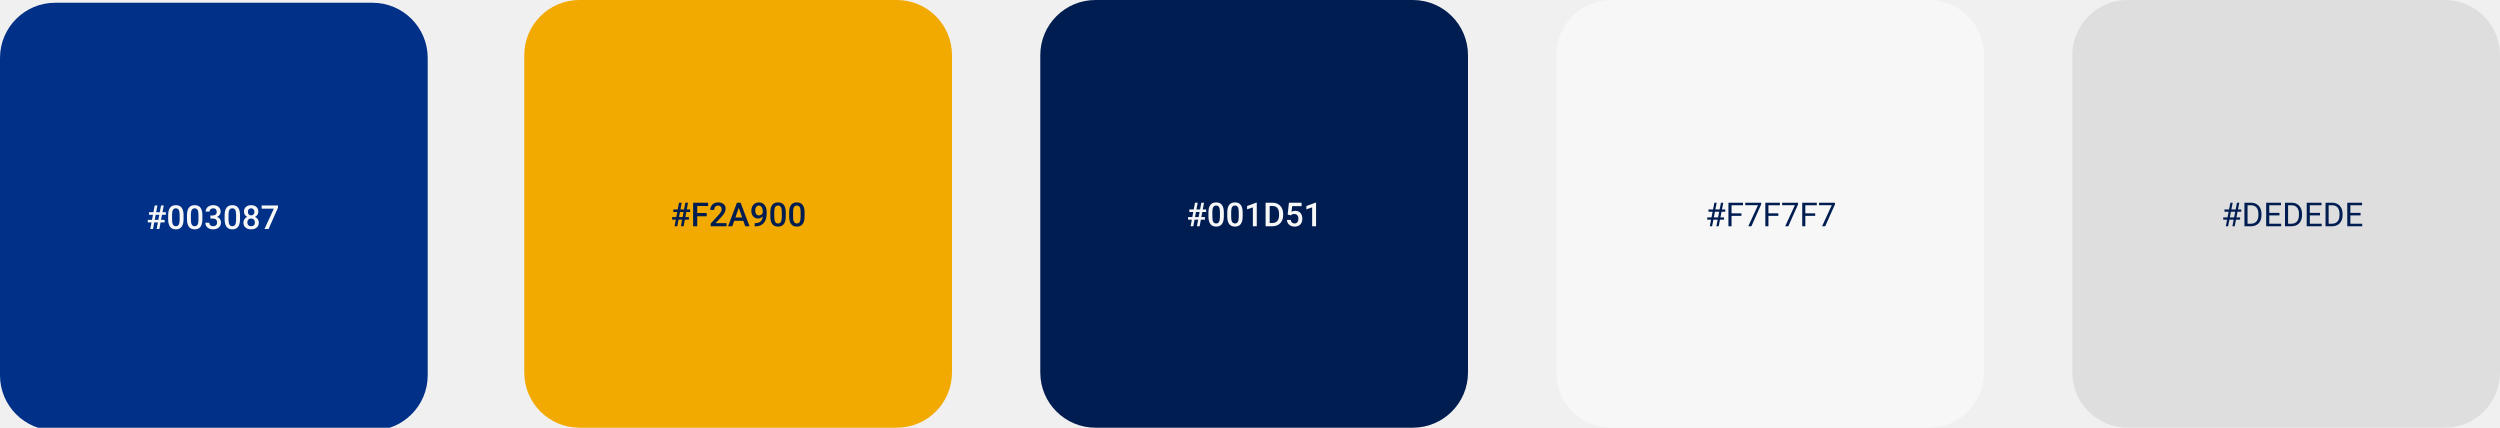
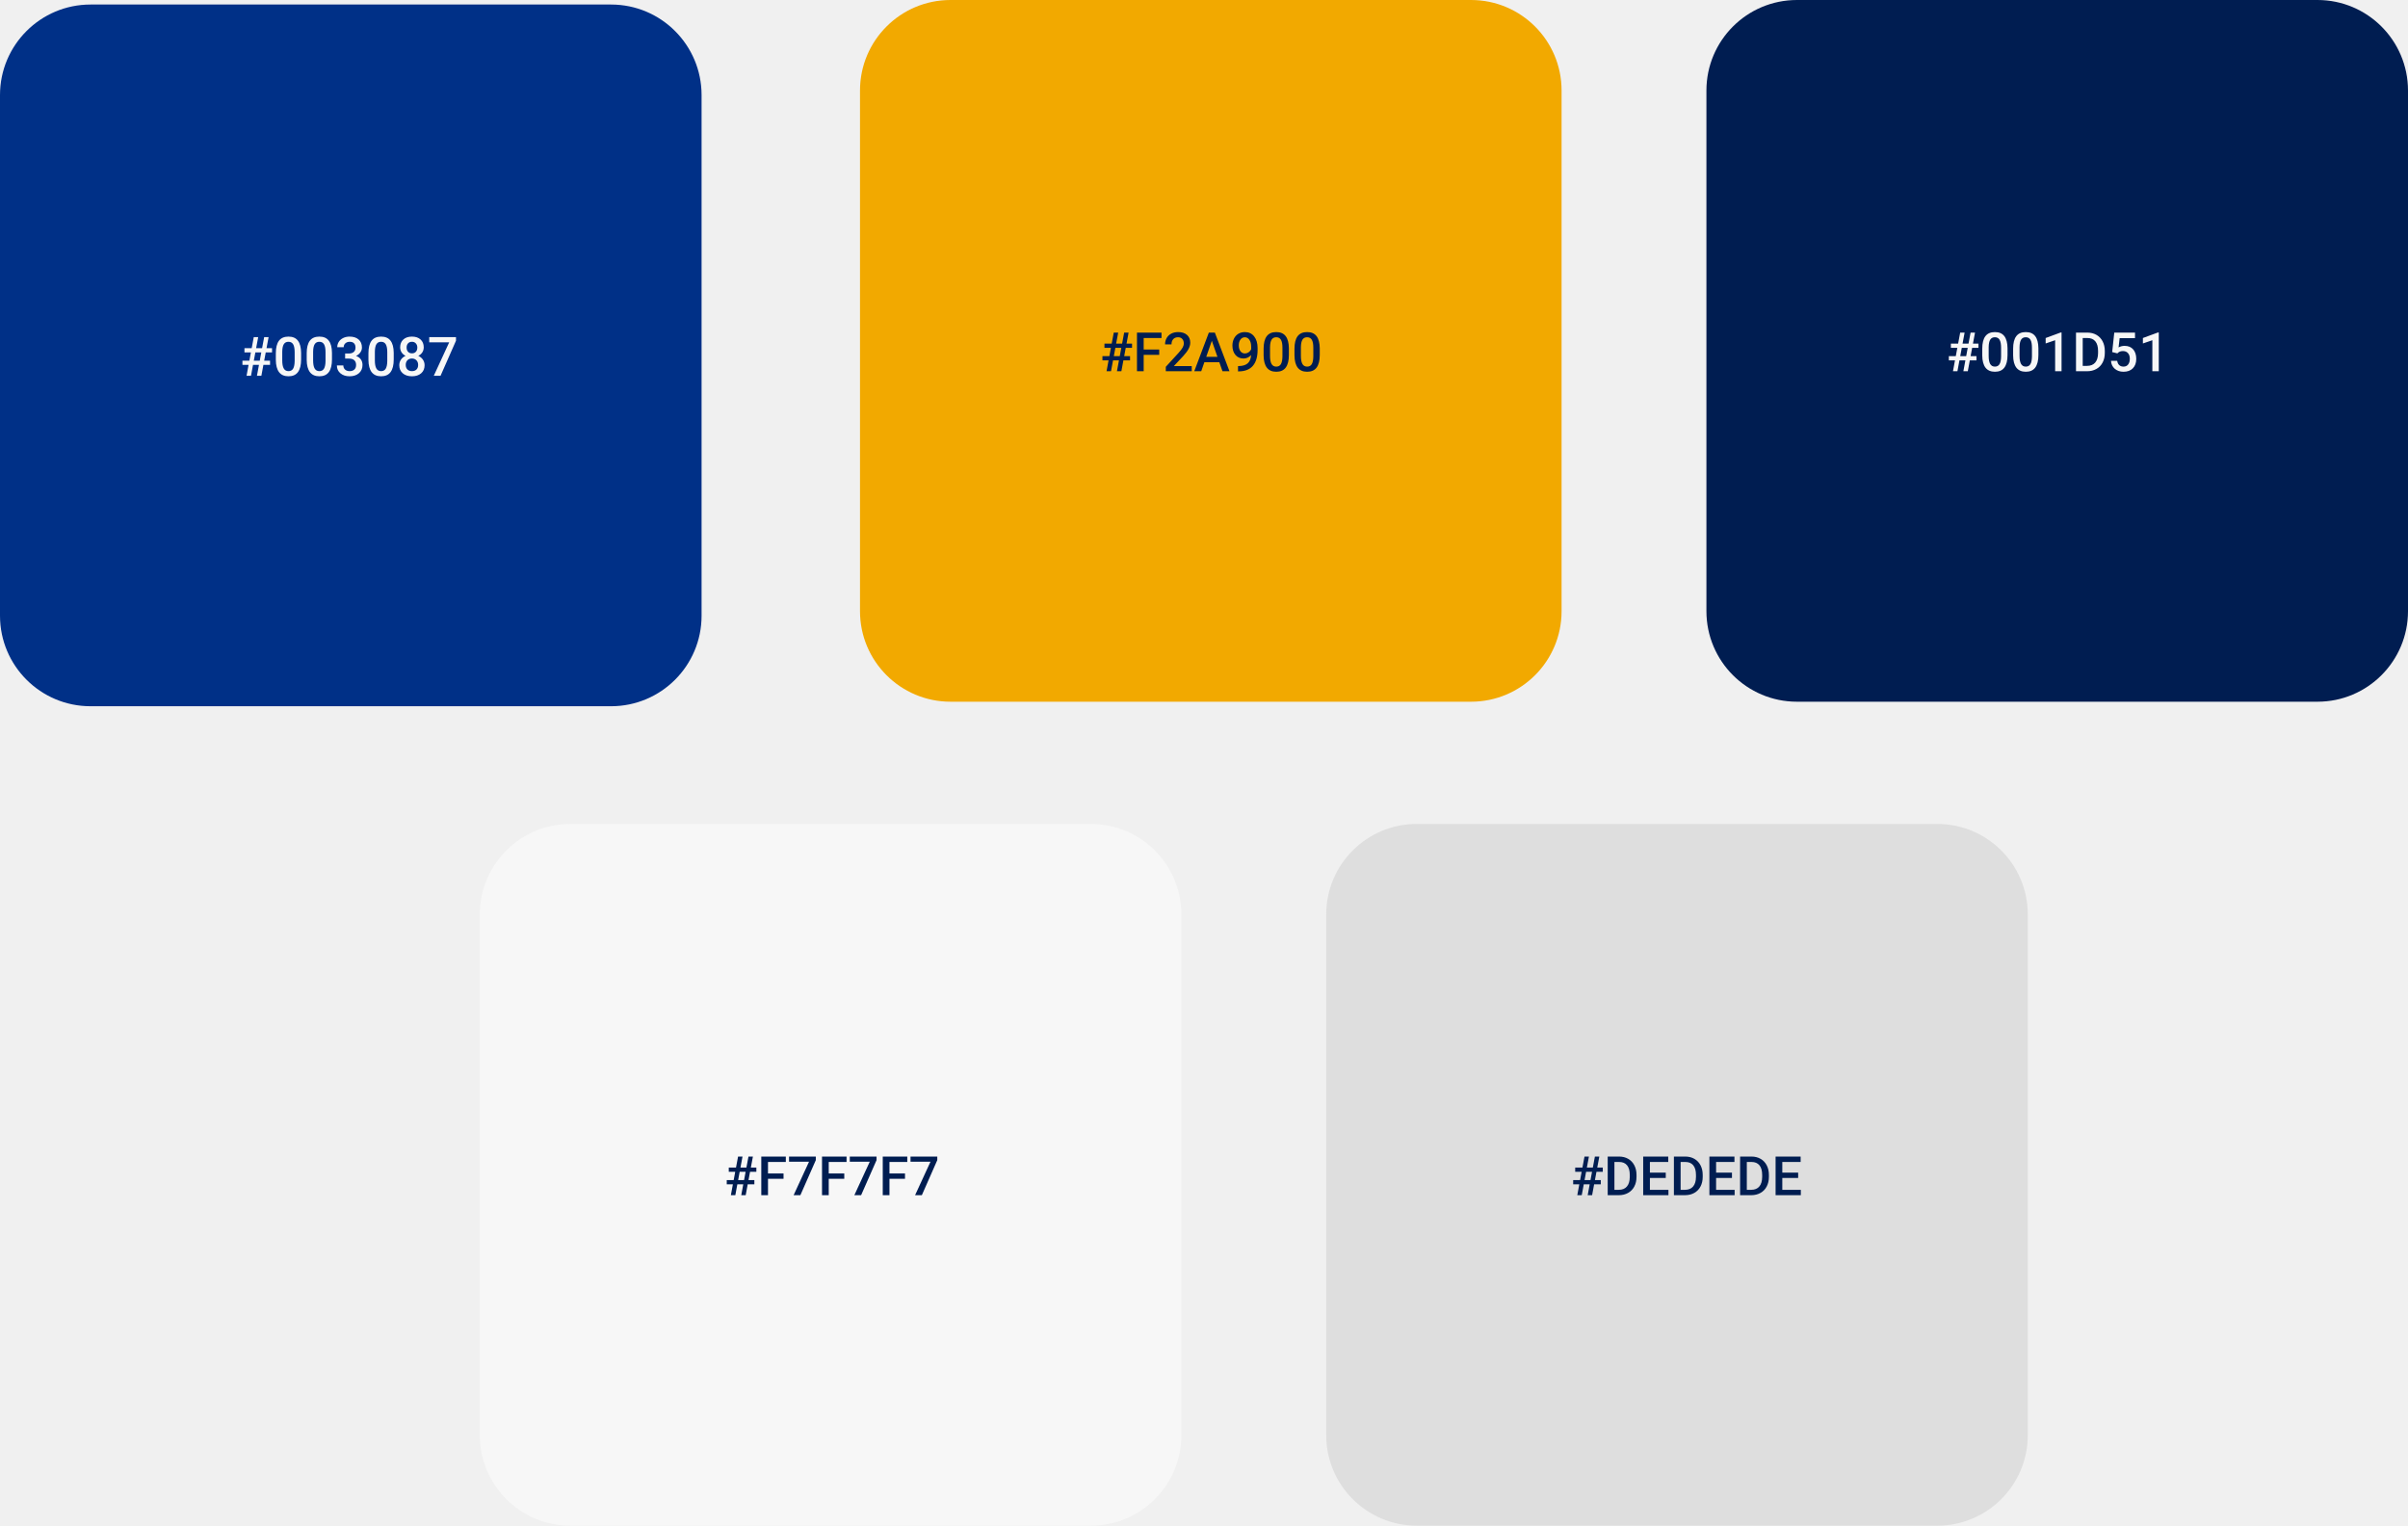
- <svg xmlns="http://www.w3.org/2000/svg" width="906" height="155" viewBox="0 0 906 155" fill="none">
-   <g clip-path="url(#clip0)">
-     <rect x="564" width="155" height="155" rx="20" fill="#F7F7F7" />
-     <rect y="1" width="155" height="155" rx="20" fill="#003087" />
-     <rect x="751" width="155" height="155" rx="20" fill="#DEDEDE" />
-     <rect x="190" width="155" height="155" rx="20" fill="#F2A900" />
-     <rect x="377" width="155" height="155" rx="20" fill="#001D51" />
-     <path d="M247.213 79.598H245.9L245.455 82H244.471L244.916 79.598H243.562V78.672H245.092L245.432 76.838H244.008V75.906H245.607L246.064 73.469H247.043L246.586 75.906H247.904L248.361 73.469H249.34L248.883 75.906H250.102V76.838H248.707L248.367 78.672H249.662V79.598H248.191L247.746 82H246.768L247.213 79.598ZM246.076 78.672H247.389L247.729 76.838H246.416L246.076 78.672ZM256.107 78.385H252.674V82H251.191V73.469H256.611V74.664H252.674V77.201H256.107V78.385ZM263.297 82H257.561V81.022L260.402 77.922C260.812 77.465 261.104 77.084 261.275 76.779C261.451 76.471 261.539 76.162 261.539 75.853C261.539 75.447 261.424 75.119 261.193 74.869C260.967 74.619 260.66 74.494 260.273 74.494C259.812 74.494 259.455 74.635 259.201 74.916C258.947 75.197 258.82 75.582 258.82 76.07H257.396C257.396 75.551 257.514 75.084 257.748 74.67C257.986 74.252 258.324 73.928 258.762 73.697C259.203 73.467 259.711 73.352 260.285 73.352C261.113 73.352 261.766 73.561 262.242 73.978C262.723 74.393 262.963 74.967 262.963 75.701C262.963 76.127 262.842 76.574 262.6 77.043C262.361 77.508 261.969 78.037 261.422 78.631L259.336 80.863H263.297V82ZM269.385 80.014H266.08L265.389 82H263.848L267.07 73.469H268.4L271.629 82H270.082L269.385 80.014ZM266.496 78.818H268.969L267.732 75.279L266.496 78.818ZM276.41 78.432C275.934 78.936 275.377 79.188 274.74 79.188C273.99 79.188 273.393 78.926 272.947 78.402C272.502 77.875 272.279 77.184 272.279 76.328C272.279 75.766 272.393 75.256 272.619 74.799C272.846 74.342 273.168 73.986 273.586 73.732C274.004 73.478 274.488 73.352 275.039 73.352C275.898 73.352 276.58 73.672 277.084 74.312C277.588 74.953 277.84 75.811 277.84 76.885V77.283C277.84 78.822 277.492 79.996 276.797 80.805C276.102 81.613 275.064 82.023 273.686 82.035H273.516V80.857H273.721C274.561 80.846 275.205 80.644 275.654 80.254C276.104 79.859 276.355 79.252 276.41 78.432ZM275.039 78.074C275.324 78.074 275.592 77.992 275.842 77.828C276.092 77.664 276.285 77.438 276.422 77.148V76.592C276.422 75.963 276.293 75.457 276.035 75.074C275.777 74.691 275.443 74.5 275.033 74.5C274.623 74.5 274.295 74.67 274.049 75.01C273.807 75.346 273.686 75.772 273.686 76.287C273.686 76.822 273.809 77.254 274.055 77.582C274.301 77.91 274.629 78.074 275.039 78.074ZM284.754 78.408C284.754 79.635 284.523 80.561 284.062 81.186C283.605 81.807 282.908 82.117 281.971 82.117C281.049 82.117 280.354 81.814 279.885 81.209C279.42 80.6 279.182 79.699 279.17 78.508V77.031C279.17 75.805 279.398 74.885 279.855 74.272C280.316 73.658 281.018 73.352 281.959 73.352C282.893 73.352 283.588 73.65 284.045 74.248C284.506 74.846 284.742 75.74 284.754 76.932V78.408ZM283.33 76.814C283.33 76.014 283.221 75.428 283.002 75.057C282.783 74.682 282.436 74.494 281.959 74.494C281.494 74.494 281.152 74.672 280.934 75.027C280.715 75.379 280.6 75.93 280.588 76.68V78.613C280.588 79.41 280.699 80.004 280.922 80.394C281.145 80.785 281.494 80.981 281.971 80.981C282.428 80.981 282.766 80.801 282.984 80.441C283.203 80.078 283.318 79.512 283.33 78.742V76.814ZM291.574 78.408C291.574 79.635 291.344 80.561 290.883 81.186C290.426 81.807 289.729 82.117 288.791 82.117C287.869 82.117 287.174 81.814 286.705 81.209C286.24 80.6 286.002 79.699 285.99 78.508V77.031C285.99 75.805 286.219 74.885 286.676 74.272C287.137 73.658 287.838 73.352 288.779 73.352C289.713 73.352 290.408 73.65 290.865 74.248C291.326 74.846 291.562 75.74 291.574 76.932V78.408ZM290.15 76.814C290.15 76.014 290.041 75.428 289.822 75.057C289.604 74.682 289.256 74.494 288.779 74.494C288.314 74.494 287.973 74.672 287.754 75.027C287.535 75.379 287.42 75.93 287.408 76.68V78.613C287.408 79.41 287.52 80.004 287.742 80.394C287.965 80.785 288.314 80.981 288.791 80.981C289.248 80.981 289.586 80.801 289.805 80.441C290.023 80.078 290.139 79.512 290.15 78.742V76.814Z" fill="#001D51" />
-     <path d="M434.213 79.598H432.9L432.455 82H431.471L431.916 79.598H430.562V78.672H432.092L432.432 76.838H431.008V75.906H432.607L433.064 73.469H434.043L433.586 75.906H434.904L435.361 73.469H436.34L435.883 75.906H437.102V76.838H435.707L435.367 78.672H436.662V79.598H435.191L434.746 82H433.768L434.213 79.598ZM433.076 78.672H434.389L434.729 76.838H433.416L433.076 78.672ZM443.523 78.408C443.523 79.635 443.293 80.561 442.832 81.186C442.375 81.807 441.678 82.117 440.74 82.117C439.818 82.117 439.123 81.814 438.654 81.209C438.189 80.6 437.951 79.699 437.939 78.508V77.031C437.939 75.805 438.168 74.885 438.625 74.272C439.086 73.658 439.787 73.352 440.729 73.352C441.662 73.352 442.357 73.65 442.814 74.248C443.275 74.846 443.512 75.74 443.523 76.932V78.408ZM442.1 76.814C442.1 76.014 441.99 75.428 441.771 75.057C441.553 74.682 441.205 74.494 440.729 74.494C440.264 74.494 439.922 74.672 439.703 75.027C439.484 75.379 439.369 75.93 439.357 76.68V78.613C439.357 79.41 439.469 80.004 439.691 80.394C439.914 80.785 440.264 80.981 440.74 80.981C441.197 80.981 441.535 80.801 441.754 80.441C441.973 80.078 442.088 79.512 442.1 78.742V76.814ZM450.344 78.408C450.344 79.635 450.113 80.561 449.652 81.186C449.195 81.807 448.498 82.117 447.561 82.117C446.639 82.117 445.943 81.814 445.475 81.209C445.01 80.6 444.771 79.699 444.76 78.508V77.031C444.76 75.805 444.988 74.885 445.445 74.272C445.906 73.658 446.607 73.352 447.549 73.352C448.482 73.352 449.178 73.65 449.635 74.248C450.096 74.846 450.332 75.74 450.344 76.932V78.408ZM448.92 76.814C448.92 76.014 448.811 75.428 448.592 75.057C448.373 74.682 448.025 74.494 447.549 74.494C447.084 74.494 446.742 74.672 446.523 75.027C446.305 75.379 446.189 75.93 446.178 76.68V78.613C446.178 79.41 446.289 80.004 446.512 80.394C446.734 80.785 447.084 80.981 447.561 80.981C448.018 80.981 448.355 80.801 448.574 80.441C448.793 80.078 448.908 79.512 448.92 78.742V76.814ZM455.459 82H454.041V75.15L451.949 75.865V74.664L455.277 73.439H455.459V82ZM458.652 82V73.469H461.172C461.926 73.469 462.594 73.637 463.176 73.973C463.762 74.309 464.215 74.785 464.535 75.402C464.855 76.019 465.016 76.727 465.016 77.523V77.951C465.016 78.76 464.854 79.471 464.529 80.084C464.209 80.697 463.75 81.17 463.152 81.502C462.559 81.834 461.877 82 461.107 82H458.652ZM460.135 74.664V80.816H461.102C461.879 80.816 462.475 80.574 462.889 80.09C463.307 79.602 463.52 78.902 463.527 77.992V77.518C463.527 76.592 463.326 75.885 462.924 75.397C462.521 74.908 461.938 74.664 461.172 74.664H460.135ZM466.645 77.769L467.107 73.469H471.689V74.699H468.291L468.057 76.738C468.451 76.512 468.896 76.398 469.393 76.398C470.205 76.398 470.836 76.658 471.285 77.178C471.738 77.697 471.965 78.397 471.965 79.275C471.965 80.143 471.715 80.834 471.215 81.35C470.715 81.861 470.029 82.117 469.158 82.117C468.377 82.117 467.729 81.897 467.213 81.455C466.701 81.01 466.424 80.424 466.381 79.697H467.758C467.812 80.111 467.961 80.43 468.203 80.652C468.445 80.871 468.762 80.981 469.152 80.981C469.59 80.981 469.93 80.824 470.172 80.512C470.418 80.199 470.541 79.773 470.541 79.234C470.541 78.715 470.406 78.305 470.137 78.004C469.867 77.699 469.496 77.547 469.023 77.547C468.766 77.547 468.547 77.582 468.367 77.652C468.188 77.719 467.992 77.852 467.781 78.051L466.645 77.769ZM476.939 82H475.521V75.15L473.43 75.865V74.664L476.758 73.439H476.939V82Z" fill="#F7F7F7" />
-     <path d="M622.482 79.598H620.936L620.467 82H619.629L620.098 79.598H618.697V78.795H620.25L620.654 76.721H619.143V75.906H620.812L621.293 73.469H622.131L621.65 75.906H623.197L623.678 73.469H624.521L624.041 75.906H625.236V76.721H623.883L623.479 78.795H624.797V79.598H623.326L622.857 82H622.014L622.482 79.598ZM621.088 78.795H622.635L623.039 76.721H621.492L621.088 78.795ZM631.09 78.232H627.51V82H626.385V73.469H631.67V74.394H627.51V77.312H631.09V78.232ZM638.244 74.078L634.711 82H633.574L637.096 74.359H632.479V73.469H638.244V74.078ZM644.461 78.232H640.881V82H639.756V73.469H645.041V74.394H640.881V77.312H644.461V78.232ZM651.615 74.078L648.082 82H646.945L650.467 74.359H645.85V73.469H651.615V74.078ZM657.832 78.232H654.252V82H653.127V73.469H658.412V74.394H654.252V77.312H657.832V78.232ZM664.986 74.078L661.453 82H660.316L663.838 74.359H659.221V73.469H664.986V74.078Z" fill="#001D51" />
-     <path d="M809.482 79.598H807.936L807.467 82H806.629L807.098 79.598H805.697V78.795H807.25L807.654 76.721H806.143V75.906H807.812L808.293 73.469H809.131L808.65 75.906H810.197L810.678 73.469H811.521L811.041 75.906H812.236V76.721H810.883L810.479 78.795H811.797V79.598H810.326L809.857 82H809.014L809.482 79.598ZM808.088 78.795H809.635L810.039 76.721H808.492L808.088 78.795ZM813.385 82V73.469H815.793C816.535 73.469 817.191 73.633 817.762 73.961C818.332 74.289 818.771 74.756 819.08 75.361C819.393 75.967 819.551 76.662 819.555 77.447V77.992C819.555 78.797 819.398 79.502 819.086 80.107C818.777 80.713 818.334 81.178 817.756 81.502C817.182 81.826 816.512 81.992 815.746 82H813.385ZM814.51 74.394V81.08H815.693C816.561 81.08 817.234 80.811 817.715 80.272C818.199 79.732 818.441 78.965 818.441 77.969V77.471C818.441 76.502 818.213 75.75 817.756 75.215C817.303 74.676 816.658 74.402 815.822 74.394H814.51ZM826.082 78.057H822.385V81.08H826.68V82H821.26V73.469H826.621V74.394H822.385V77.137H826.082V78.057ZM828.08 82V73.469H830.488C831.23 73.469 831.887 73.633 832.457 73.961C833.027 74.289 833.467 74.756 833.775 75.361C834.088 75.967 834.246 76.662 834.25 77.447V77.992C834.25 78.797 834.094 79.502 833.781 80.107C833.473 80.713 833.029 81.178 832.451 81.502C831.877 81.826 831.207 81.992 830.441 82H828.08ZM829.205 74.394V81.08H830.389C831.256 81.08 831.93 80.811 832.41 80.272C832.895 79.732 833.137 78.965 833.137 77.969V77.471C833.137 76.502 832.908 75.75 832.451 75.215C831.998 74.676 831.354 74.402 830.518 74.394H829.205ZM840.777 78.057H837.08V81.08H841.375V82H835.955V73.469H841.316V74.394H837.08V77.137H840.777V78.057ZM842.775 82V73.469H845.184C845.926 73.469 846.582 73.633 847.152 73.961C847.723 74.289 848.162 74.756 848.471 75.361C848.783 75.967 848.941 76.662 848.945 77.447V77.992C848.945 78.797 848.789 79.502 848.477 80.107C848.168 80.713 847.725 81.178 847.146 81.502C846.572 81.826 845.902 81.992 845.137 82H842.775ZM843.9 74.394V81.08H845.084C845.951 81.08 846.625 80.811 847.105 80.272C847.59 79.732 847.832 78.965 847.832 77.969V77.471C847.832 76.502 847.604 75.75 847.146 75.215C846.693 74.676 846.049 74.402 845.213 74.394H843.9ZM855.473 78.057H851.775V81.08H856.07V82H850.65V73.469H856.012V74.394H851.775V77.137H855.473V78.057Z" fill="#001D51" />
-     <path d="M57.213 80.598H55.9L55.455 83H54.471L54.916 80.598H53.562V79.672H55.092L55.432 77.838H54.008V76.906H55.607L56.065 74.469H57.043L56.586 76.906H57.904L58.361 74.469H59.34L58.883 76.906H60.102V77.838H58.707L58.367 79.672H59.662V80.598H58.191L57.746 83H56.768L57.213 80.598ZM56.076 79.672H57.389L57.728 77.838H56.416L56.076 79.672ZM66.523 79.408C66.523 80.635 66.293 81.561 65.832 82.186C65.375 82.807 64.678 83.117 63.74 83.117C62.818 83.117 62.123 82.814 61.654 82.209C61.19 81.6 60.951 80.699 60.94 79.508V78.031C60.94 76.805 61.168 75.885 61.625 75.272C62.086 74.658 62.787 74.352 63.728 74.352C64.662 74.352 65.357 74.65 65.814 75.248C66.275 75.846 66.512 76.74 66.523 77.932V79.408ZM65.1 77.814C65.1 77.014 64.99 76.428 64.772 76.057C64.553 75.682 64.205 75.494 63.728 75.494C63.264 75.494 62.922 75.672 62.703 76.027C62.484 76.379 62.369 76.93 62.357 77.68V79.613C62.357 80.41 62.469 81.004 62.691 81.394C62.914 81.785 63.264 81.981 63.74 81.981C64.197 81.981 64.535 81.801 64.754 81.441C64.973 81.078 65.088 80.512 65.1 79.742V77.814ZM73.344 79.408C73.344 80.635 73.113 81.561 72.652 82.186C72.195 82.807 71.498 83.117 70.561 83.117C69.639 83.117 68.943 82.814 68.475 82.209C68.01 81.6 67.772 80.699 67.76 79.508V78.031C67.76 76.805 67.988 75.885 68.445 75.272C68.906 74.658 69.607 74.352 70.549 74.352C71.482 74.352 72.178 74.65 72.635 75.248C73.096 75.846 73.332 76.74 73.344 77.932V79.408ZM71.92 77.814C71.92 77.014 71.811 76.428 71.592 76.057C71.373 75.682 71.025 75.494 70.549 75.494C70.084 75.494 69.742 75.672 69.523 76.027C69.305 76.379 69.189 76.93 69.178 77.68V79.613C69.178 80.41 69.289 81.004 69.512 81.394C69.734 81.785 70.084 81.981 70.561 81.981C71.018 81.981 71.356 81.801 71.574 81.441C71.793 81.078 71.908 80.512 71.92 79.742V77.814ZM76.25 78.084H77.117C77.555 78.08 77.9 77.967 78.154 77.744C78.412 77.522 78.541 77.199 78.541 76.777C78.541 76.371 78.434 76.057 78.219 75.834C78.008 75.607 77.684 75.494 77.246 75.494C76.863 75.494 76.549 75.606 76.303 75.828C76.057 76.047 75.934 76.334 75.934 76.689H74.51C74.51 76.252 74.625 75.853 74.856 75.494C75.09 75.135 75.414 74.856 75.828 74.656C76.246 74.453 76.713 74.352 77.228 74.352C78.08 74.352 78.748 74.566 79.232 74.996C79.721 75.422 79.965 76.016 79.965 76.777C79.965 77.16 79.842 77.522 79.596 77.861C79.353 78.197 79.039 78.451 78.652 78.623C79.121 78.783 79.477 79.035 79.719 79.379C79.965 79.723 80.088 80.133 80.088 80.609C80.088 81.375 79.824 81.984 79.297 82.438C78.773 82.891 78.084 83.117 77.228 83.117C76.408 83.117 75.736 82.898 75.213 82.461C74.689 82.023 74.428 81.441 74.428 80.715H75.852C75.852 81.09 75.977 81.394 76.227 81.629C76.481 81.863 76.82 81.981 77.246 81.981C77.688 81.981 78.035 81.863 78.289 81.629C78.543 81.394 78.67 81.055 78.67 80.609C78.67 80.16 78.537 79.814 78.272 79.572C78.006 79.33 77.611 79.209 77.088 79.209H76.25V78.084ZM86.984 79.408C86.984 80.635 86.754 81.561 86.293 82.186C85.836 82.807 85.139 83.117 84.201 83.117C83.279 83.117 82.584 82.814 82.115 82.209C81.65 81.6 81.412 80.699 81.4 79.508V78.031C81.4 76.805 81.629 75.885 82.086 75.272C82.547 74.658 83.248 74.352 84.189 74.352C85.123 74.352 85.818 74.65 86.275 75.248C86.736 75.846 86.973 76.74 86.984 77.932V79.408ZM85.561 77.814C85.561 77.014 85.451 76.428 85.232 76.057C85.014 75.682 84.666 75.494 84.189 75.494C83.725 75.494 83.383 75.672 83.164 76.027C82.945 76.379 82.83 76.93 82.818 77.68V79.613C82.818 80.41 82.93 81.004 83.152 81.394C83.375 81.785 83.725 81.981 84.201 81.981C84.658 81.981 84.996 81.801 85.215 81.441C85.434 81.078 85.549 80.512 85.561 79.742V77.814ZM93.617 76.719C93.617 77.137 93.51 77.51 93.295 77.838C93.08 78.162 92.787 78.418 92.416 78.606C92.861 78.812 93.203 79.096 93.441 79.455C93.684 79.814 93.805 80.221 93.805 80.674C93.805 81.424 93.551 82.019 93.043 82.461C92.535 82.898 91.859 83.117 91.016 83.117C90.168 83.117 89.488 82.897 88.977 82.455C88.469 82.014 88.215 81.42 88.215 80.674C88.215 80.217 88.336 79.807 88.578 79.443C88.82 79.08 89.16 78.801 89.598 78.606C89.231 78.418 88.939 78.162 88.725 77.838C88.514 77.51 88.408 77.137 88.408 76.719C88.408 75.992 88.643 75.416 89.111 74.99C89.58 74.564 90.213 74.352 91.01 74.352C91.811 74.352 92.445 74.564 92.914 74.99C93.383 75.416 93.617 75.992 93.617 76.719ZM92.381 80.603C92.381 80.182 92.254 79.842 92 79.584C91.75 79.322 91.418 79.191 91.004 79.191C90.59 79.191 90.258 79.32 90.008 79.578C89.762 79.836 89.639 80.178 89.639 80.603C89.639 81.022 89.76 81.356 90.002 81.606C90.248 81.856 90.586 81.981 91.016 81.981C91.445 81.981 91.779 81.859 92.018 81.617C92.26 81.375 92.381 81.037 92.381 80.603ZM92.199 76.772C92.199 76.4 92.092 76.096 91.877 75.857C91.662 75.615 91.373 75.494 91.01 75.494C90.647 75.494 90.359 75.609 90.148 75.84C89.938 76.066 89.832 76.377 89.832 76.772C89.832 77.162 89.938 77.473 90.148 77.703C90.363 77.934 90.652 78.049 91.016 78.049C91.379 78.049 91.666 77.934 91.877 77.703C92.092 77.473 92.199 77.162 92.199 76.772ZM100.742 75.26L97.332 83H95.838L99.242 75.611H94.83V74.469H100.742V75.26Z" fill="#F7F7F7" />
-   </g>
-   <defs>
-     <clipPath id="clip0">
-       <rect width="906" height="155" fill="white" />
-     </clipPath>
-   </defs>
+ <svg xmlns="http://www.w3.org/2000/svg" width="532" height="337" viewBox="0 0 532 337" fill="none">
+   <rect x="106" y="182" width="155" height="155" rx="20" fill="#F7F7F7" />
+   <rect y="1" width="155" height="155" rx="20" fill="#003087" />
+   <rect x="293" y="182" width="155" height="155" rx="20" fill="#DEDEDE" />
+   <rect x="190" width="155" height="155" rx="20" fill="#F2A900" />
+   <rect x="377" width="155" height="155" rx="20" fill="#001D51" />
+   <path d="M247.213 79.598H245.9L245.455 82H244.471L244.916 79.598H243.562V78.672H245.092L245.432 76.838H244.008V75.906H245.607L246.064 73.469H247.043L246.586 75.906H247.904L248.361 73.469H249.34L248.883 75.906H250.102V76.838H248.707L248.367 78.672H249.662V79.598H248.191L247.746 82H246.768L247.213 79.598ZM246.076 78.672H247.389L247.729 76.838H246.416L246.076 78.672ZM256.107 78.385H252.674V82H251.191V73.469H256.611V74.664H252.674V77.201H256.107V78.385ZM263.297 82H257.561V81.022L260.402 77.922C260.812 77.465 261.104 77.084 261.275 76.779C261.451 76.471 261.539 76.162 261.539 75.853C261.539 75.447 261.424 75.119 261.193 74.869C260.967 74.619 260.66 74.494 260.273 74.494C259.812 74.494 259.455 74.635 259.201 74.916C258.947 75.197 258.82 75.582 258.82 76.07H257.396C257.396 75.551 257.514 75.084 257.748 74.67C257.986 74.252 258.324 73.928 258.762 73.697C259.203 73.467 259.711 73.352 260.285 73.352C261.113 73.352 261.766 73.561 262.242 73.978C262.723 74.393 262.963 74.967 262.963 75.701C262.963 76.127 262.842 76.574 262.6 77.043C262.361 77.508 261.969 78.037 261.422 78.631L259.336 80.863H263.297V82ZM269.385 80.014H266.08L265.389 82H263.848L267.07 73.469H268.4L271.629 82H270.082L269.385 80.014ZM266.496 78.818H268.969L267.732 75.279L266.496 78.818ZM276.41 78.432C275.934 78.936 275.377 79.188 274.74 79.188C273.99 79.188 273.393 78.926 272.947 78.402C272.502 77.875 272.279 77.184 272.279 76.328C272.279 75.766 272.393 75.256 272.619 74.799C272.846 74.342 273.168 73.986 273.586 73.732C274.004 73.478 274.488 73.352 275.039 73.352C275.898 73.352 276.58 73.672 277.084 74.312C277.588 74.953 277.84 75.811 277.84 76.885V77.283C277.84 78.822 277.492 79.996 276.797 80.805C276.102 81.613 275.064 82.023 273.686 82.035H273.516V80.857H273.721C274.561 80.846 275.205 80.644 275.654 80.254C276.104 79.859 276.355 79.252 276.41 78.432ZM275.039 78.074C275.324 78.074 275.592 77.992 275.842 77.828C276.092 77.664 276.285 77.438 276.422 77.148V76.592C276.422 75.963 276.293 75.457 276.035 75.074C275.777 74.691 275.443 74.5 275.033 74.5C274.623 74.5 274.295 74.67 274.049 75.01C273.807 75.346 273.686 75.772 273.686 76.287C273.686 76.822 273.809 77.254 274.055 77.582C274.301 77.91 274.629 78.074 275.039 78.074ZM284.754 78.408C284.754 79.635 284.523 80.561 284.062 81.186C283.605 81.807 282.908 82.117 281.971 82.117C281.049 82.117 280.354 81.814 279.885 81.209C279.42 80.6 279.182 79.699 279.17 78.508V77.031C279.17 75.805 279.398 74.885 279.855 74.272C280.316 73.658 281.018 73.352 281.959 73.352C282.893 73.352 283.588 73.65 284.045 74.248C284.506 74.846 284.742 75.74 284.754 76.932V78.408ZM283.33 76.814C283.33 76.014 283.221 75.428 283.002 75.057C282.783 74.682 282.436 74.494 281.959 74.494C281.494 74.494 281.152 74.672 280.934 75.027C280.715 75.379 280.6 75.93 280.588 76.68V78.613C280.588 79.41 280.699 80.004 280.922 80.394C281.145 80.785 281.494 80.981 281.971 80.981C282.428 80.981 282.766 80.801 282.984 80.441C283.203 80.078 283.318 79.512 283.33 78.742V76.814ZM291.574 78.408C291.574 79.635 291.344 80.561 290.883 81.186C290.426 81.807 289.729 82.117 288.791 82.117C287.869 82.117 287.174 81.814 286.705 81.209C286.24 80.6 286.002 79.699 285.99 78.508V77.031C285.99 75.805 286.219 74.885 286.676 74.272C287.137 73.658 287.838 73.352 288.779 73.352C289.713 73.352 290.408 73.65 290.865 74.248C291.326 74.846 291.562 75.74 291.574 76.932V78.408ZM290.15 76.814C290.15 76.014 290.041 75.428 289.822 75.057C289.604 74.682 289.256 74.494 288.779 74.494C288.314 74.494 287.973 74.672 287.754 75.027C287.535 75.379 287.42 75.93 287.408 76.68V78.613C287.408 79.41 287.52 80.004 287.742 80.394C287.965 80.785 288.314 80.981 288.791 80.981C289.248 80.981 289.586 80.801 289.805 80.441C290.023 80.078 290.139 79.512 290.15 78.742V76.814Z" fill="#001D51" />
+   <path d="M434.213 79.598H432.9L432.455 82H431.471L431.916 79.598H430.562V78.672H432.092L432.432 76.838H431.008V75.906H432.607L433.064 73.469H434.043L433.586 75.906H434.904L435.361 73.469H436.34L435.883 75.906H437.102V76.838H435.707L435.367 78.672H436.662V79.598H435.191L434.746 82H433.768L434.213 79.598ZM433.076 78.672H434.389L434.729 76.838H433.416L433.076 78.672ZM443.523 78.408C443.523 79.635 443.293 80.561 442.832 81.186C442.375 81.807 441.678 82.117 440.74 82.117C439.818 82.117 439.123 81.814 438.654 81.209C438.189 80.6 437.951 79.699 437.939 78.508V77.031C437.939 75.805 438.168 74.885 438.625 74.272C439.086 73.658 439.787 73.352 440.729 73.352C441.662 73.352 442.357 73.65 442.814 74.248C443.275 74.846 443.512 75.74 443.523 76.932V78.408ZM442.1 76.814C442.1 76.014 441.99 75.428 441.771 75.057C441.553 74.682 441.205 74.494 440.729 74.494C440.264 74.494 439.922 74.672 439.703 75.027C439.484 75.379 439.369 75.93 439.357 76.68V78.613C439.357 79.41 439.469 80.004 439.691 80.394C439.914 80.785 440.264 80.981 440.74 80.981C441.197 80.981 441.535 80.801 441.754 80.441C441.973 80.078 442.088 79.512 442.1 78.742V76.814ZM450.344 78.408C450.344 79.635 450.113 80.561 449.652 81.186C449.195 81.807 448.498 82.117 447.561 82.117C446.639 82.117 445.943 81.814 445.475 81.209C445.01 80.6 444.771 79.699 444.76 78.508V77.031C444.76 75.805 444.988 74.885 445.445 74.272C445.906 73.658 446.607 73.352 447.549 73.352C448.482 73.352 449.178 73.65 449.635 74.248C450.096 74.846 450.332 75.74 450.344 76.932V78.408ZM448.92 76.814C448.92 76.014 448.811 75.428 448.592 75.057C448.373 74.682 448.025 74.494 447.549 74.494C447.084 74.494 446.742 74.672 446.523 75.027C446.305 75.379 446.189 75.93 446.178 76.68V78.613C446.178 79.41 446.289 80.004 446.512 80.394C446.734 80.785 447.084 80.981 447.561 80.981C448.018 80.981 448.355 80.801 448.574 80.441C448.793 80.078 448.908 79.512 448.92 78.742V76.814ZM455.459 82H454.041V75.15L451.949 75.865V74.664L455.277 73.439H455.459V82ZM458.652 82V73.469H461.172C461.926 73.469 462.594 73.637 463.176 73.973C463.762 74.309 464.215 74.785 464.535 75.402C464.855 76.019 465.016 76.727 465.016 77.523V77.951C465.016 78.76 464.854 79.471 464.529 80.084C464.209 80.697 463.75 81.17 463.152 81.502C462.559 81.834 461.877 82 461.107 82H458.652ZM460.135 74.664V80.816H461.102C461.879 80.816 462.475 80.574 462.889 80.09C463.307 79.602 463.52 78.902 463.527 77.992V77.518C463.527 76.592 463.326 75.885 462.924 75.397C462.521 74.908 461.938 74.664 461.172 74.664H460.135ZM466.645 77.769L467.107 73.469H471.689V74.699H468.291L468.057 76.738C468.451 76.512 468.896 76.398 469.393 76.398C470.205 76.398 470.836 76.658 471.285 77.178C471.738 77.697 471.965 78.397 471.965 79.275C471.965 80.143 471.715 80.834 471.215 81.35C470.715 81.861 470.029 82.117 469.158 82.117C468.377 82.117 467.729 81.897 467.213 81.455C466.701 81.01 466.424 80.424 466.381 79.697H467.758C467.812 80.111 467.961 80.43 468.203 80.652C468.445 80.871 468.762 80.981 469.152 80.981C469.59 80.981 469.93 80.824 470.172 80.512C470.418 80.199 470.541 79.773 470.541 79.234C470.541 78.715 470.406 78.305 470.137 78.004C469.867 77.699 469.496 77.547 469.023 77.547C468.766 77.547 468.547 77.582 468.367 77.652C468.188 77.719 467.992 77.852 467.781 78.051L466.645 77.769ZM476.939 82H475.521V75.15L473.43 75.865V74.664L476.758 73.439H476.939V82Z" fill="#F7F7F7" />
+   <path d="M164.213 261.598H162.9L162.455 264H161.471L161.916 261.598H160.562V260.672H162.092L162.432 258.838H161.008V257.906H162.607L163.064 255.469H164.043L163.586 257.906H164.904L165.361 255.469H166.34L165.883 257.906H167.102V258.838H165.707L165.367 260.672H166.662V261.598H165.191L164.746 264H163.768L164.213 261.598ZM163.076 260.672H164.389L164.729 258.838H163.416L163.076 260.672ZM173.107 260.385H169.674V264H168.191V255.469H173.611V256.664H169.674V259.201H173.107V260.385ZM180.238 256.26L176.828 264H175.334L178.738 256.611H174.326V255.469H180.238V256.26ZM186.525 260.385H183.092V264H181.609V255.469H187.029V256.664H183.092V259.201H186.525V260.385ZM193.656 256.26L190.246 264H188.752L192.156 256.611H187.744V255.469H193.656V256.26ZM199.943 260.385H196.51V264H195.027V255.469H200.447V256.664H196.51V259.201H199.943V260.385ZM207.074 256.26L203.664 264H202.17L205.574 256.611H201.162V255.469H207.074V256.26Z" fill="#001D51" />
+   <path d="M351.213 261.598H349.9L349.455 264H348.471L348.916 261.598H347.562V260.672H349.092L349.432 258.838H348.008V257.906H349.607L350.064 255.469H351.043L350.586 257.906H351.904L352.361 255.469H353.34L352.883 257.906H354.102V258.838H352.707L352.367 260.672H353.662V261.598H352.191L351.746 264H350.768L351.213 261.598ZM350.076 260.672H351.389L351.729 258.838H350.416L350.076 260.672ZM355.191 264V255.469H357.711C358.465 255.469 359.133 255.637 359.715 255.973C360.301 256.309 360.754 256.785 361.074 257.402C361.395 258.02 361.555 258.727 361.555 259.523V259.951C361.555 260.76 361.393 261.471 361.068 262.084C360.748 262.697 360.289 263.17 359.691 263.502C359.098 263.834 358.416 264 357.646 264H355.191ZM356.674 256.664V262.816H357.641C358.418 262.816 359.014 262.574 359.428 262.09C359.846 261.602 360.059 260.902 360.066 259.992V259.518C360.066 258.592 359.865 257.885 359.463 257.396C359.061 256.908 358.477 256.664 357.711 256.664H356.674ZM368.018 260.191H364.514V262.816H368.609V264H363.031V255.469H368.568V256.664H364.514V259.02H368.018V260.191ZM369.816 264V255.469H372.336C373.09 255.469 373.758 255.637 374.34 255.973C374.926 256.309 375.379 256.785 375.699 257.402C376.02 258.02 376.18 258.727 376.18 259.523V259.951C376.18 260.76 376.018 261.471 375.693 262.084C375.373 262.697 374.914 263.17 374.316 263.502C373.723 263.834 373.041 264 372.271 264H369.816ZM371.299 256.664V262.816H372.266C373.043 262.816 373.639 262.574 374.053 262.09C374.471 261.602 374.684 260.902 374.691 259.992V259.518C374.691 258.592 374.49 257.885 374.088 257.396C373.686 256.908 373.102 256.664 372.336 256.664H371.299ZM382.643 260.191H379.139V262.816H383.234V264H377.656V255.469H383.193V256.664H379.139V259.02H382.643V260.191ZM384.441 264V255.469H386.961C387.715 255.469 388.383 255.637 388.965 255.973C389.551 256.309 390.004 256.785 390.324 257.402C390.645 258.02 390.805 258.727 390.805 259.523V259.951C390.805 260.76 390.643 261.471 390.318 262.084C389.998 262.697 389.539 263.17 388.941 263.502C388.348 263.834 387.666 264 386.896 264H384.441ZM385.924 256.664V262.816H386.891C387.668 262.816 388.264 262.574 388.678 262.09C389.096 261.602 389.309 260.902 389.316 259.992V259.518C389.316 258.592 389.115 257.885 388.713 257.396C388.311 256.908 387.727 256.664 386.961 256.664H385.924ZM397.268 260.191H393.764V262.816H397.859V264H392.281V255.469H397.818V256.664H393.764V259.02H397.268V260.191Z" fill="#001D51" />
+   <path d="M57.213 80.598H55.9L55.455 83H54.471L54.916 80.598H53.562V79.672H55.092L55.432 77.838H54.008V76.906H55.607L56.065 74.469H57.043L56.586 76.906H57.904L58.361 74.469H59.34L58.883 76.906H60.102V77.838H58.707L58.367 79.672H59.662V80.598H58.191L57.746 83H56.768L57.213 80.598ZM56.076 79.672H57.389L57.728 77.838H56.416L56.076 79.672ZM66.523 79.408C66.523 80.635 66.293 81.561 65.832 82.186C65.375 82.807 64.678 83.117 63.74 83.117C62.818 83.117 62.123 82.814 61.654 82.209C61.19 81.6 60.951 80.699 60.94 79.508V78.031C60.94 76.805 61.168 75.885 61.625 75.272C62.086 74.658 62.787 74.352 63.728 74.352C64.662 74.352 65.357 74.65 65.814 75.248C66.275 75.846 66.512 76.74 66.523 77.932V79.408ZM65.1 77.814C65.1 77.014 64.99 76.428 64.772 76.057C64.553 75.682 64.205 75.494 63.728 75.494C63.264 75.494 62.922 75.672 62.703 76.027C62.484 76.379 62.369 76.93 62.357 77.68V79.613C62.357 80.41 62.469 81.004 62.691 81.394C62.914 81.785 63.264 81.981 63.74 81.981C64.197 81.981 64.535 81.801 64.754 81.441C64.973 81.078 65.088 80.512 65.1 79.742V77.814ZM73.344 79.408C73.344 80.635 73.113 81.561 72.652 82.186C72.195 82.807 71.498 83.117 70.561 83.117C69.639 83.117 68.943 82.814 68.475 82.209C68.01 81.6 67.772 80.699 67.76 79.508V78.031C67.76 76.805 67.988 75.885 68.445 75.272C68.906 74.658 69.607 74.352 70.549 74.352C71.482 74.352 72.178 74.65 72.635 75.248C73.096 75.846 73.332 76.74 73.344 77.932V79.408ZM71.92 77.814C71.92 77.014 71.811 76.428 71.592 76.057C71.373 75.682 71.025 75.494 70.549 75.494C70.084 75.494 69.742 75.672 69.523 76.027C69.305 76.379 69.189 76.93 69.178 77.68V79.613C69.178 80.41 69.289 81.004 69.512 81.394C69.734 81.785 70.084 81.981 70.561 81.981C71.018 81.981 71.356 81.801 71.574 81.441C71.793 81.078 71.908 80.512 71.92 79.742V77.814ZM76.25 78.084H77.117C77.555 78.08 77.9 77.967 78.154 77.744C78.412 77.522 78.541 77.199 78.541 76.777C78.541 76.371 78.434 76.057 78.219 75.834C78.008 75.607 77.684 75.494 77.246 75.494C76.863 75.494 76.549 75.606 76.303 75.828C76.057 76.047 75.934 76.334 75.934 76.689H74.51C74.51 76.252 74.625 75.853 74.856 75.494C75.09 75.135 75.414 74.856 75.828 74.656C76.246 74.453 76.713 74.352 77.228 74.352C78.08 74.352 78.748 74.566 79.232 74.996C79.721 75.422 79.965 76.016 79.965 76.777C79.965 77.16 79.842 77.522 79.596 77.861C79.353 78.197 79.039 78.451 78.652 78.623C79.121 78.783 79.477 79.035 79.719 79.379C79.965 79.723 80.088 80.133 80.088 80.609C80.088 81.375 79.824 81.984 79.297 82.438C78.773 82.891 78.084 83.117 77.228 83.117C76.408 83.117 75.736 82.898 75.213 82.461C74.689 82.023 74.428 81.441 74.428 80.715H75.852C75.852 81.09 75.977 81.394 76.227 81.629C76.481 81.863 76.82 81.981 77.246 81.981C77.688 81.981 78.035 81.863 78.289 81.629C78.543 81.394 78.67 81.055 78.67 80.609C78.67 80.16 78.537 79.814 78.272 79.572C78.006 79.33 77.611 79.209 77.088 79.209H76.25V78.084ZM86.984 79.408C86.984 80.635 86.754 81.561 86.293 82.186C85.836 82.807 85.139 83.117 84.201 83.117C83.279 83.117 82.584 82.814 82.115 82.209C81.65 81.6 81.412 80.699 81.4 79.508V78.031C81.4 76.805 81.629 75.885 82.086 75.272C82.547 74.658 83.248 74.352 84.189 74.352C85.123 74.352 85.818 74.65 86.275 75.248C86.736 75.846 86.973 76.74 86.984 77.932V79.408ZM85.561 77.814C85.561 77.014 85.451 76.428 85.232 76.057C85.014 75.682 84.666 75.494 84.189 75.494C83.725 75.494 83.383 75.672 83.164 76.027C82.945 76.379 82.83 76.93 82.818 77.68V79.613C82.818 80.41 82.93 81.004 83.152 81.394C83.375 81.785 83.725 81.981 84.201 81.981C84.658 81.981 84.996 81.801 85.215 81.441C85.434 81.078 85.549 80.512 85.561 79.742V77.814ZM93.617 76.719C93.617 77.137 93.51 77.51 93.295 77.838C93.08 78.162 92.787 78.418 92.416 78.606C92.861 78.812 93.203 79.096 93.441 79.455C93.684 79.814 93.805 80.221 93.805 80.674C93.805 81.424 93.551 82.019 93.043 82.461C92.535 82.898 91.859 83.117 91.016 83.117C90.168 83.117 89.488 82.897 88.977 82.455C88.469 82.014 88.215 81.42 88.215 80.674C88.215 80.217 88.336 79.807 88.578 79.443C88.82 79.08 89.16 78.801 89.598 78.606C89.231 78.418 88.939 78.162 88.725 77.838C88.514 77.51 88.408 77.137 88.408 76.719C88.408 75.992 88.643 75.416 89.111 74.99C89.58 74.564 90.213 74.352 91.01 74.352C91.811 74.352 92.445 74.564 92.914 74.99C93.383 75.416 93.617 75.992 93.617 76.719ZM92.381 80.603C92.381 80.182 92.254 79.842 92 79.584C91.75 79.322 91.418 79.191 91.004 79.191C90.59 79.191 90.258 79.32 90.008 79.578C89.762 79.836 89.639 80.178 89.639 80.603C89.639 81.022 89.76 81.356 90.002 81.606C90.248 81.856 90.586 81.981 91.016 81.981C91.445 81.981 91.779 81.859 92.018 81.617C92.26 81.375 92.381 81.037 92.381 80.603ZM92.199 76.772C92.199 76.4 92.092 76.096 91.877 75.857C91.662 75.615 91.373 75.494 91.01 75.494C90.647 75.494 90.359 75.609 90.148 75.84C89.938 76.066 89.832 76.377 89.832 76.772C89.832 77.162 89.938 77.473 90.148 77.703C90.363 77.934 90.652 78.049 91.016 78.049C91.379 78.049 91.666 77.934 91.877 77.703C92.092 77.473 92.199 77.162 92.199 76.772ZM100.742 75.26L97.332 83H95.838L99.242 75.611H94.83V74.469H100.742V75.26Z" fill="#F7F7F7" />
</svg>
